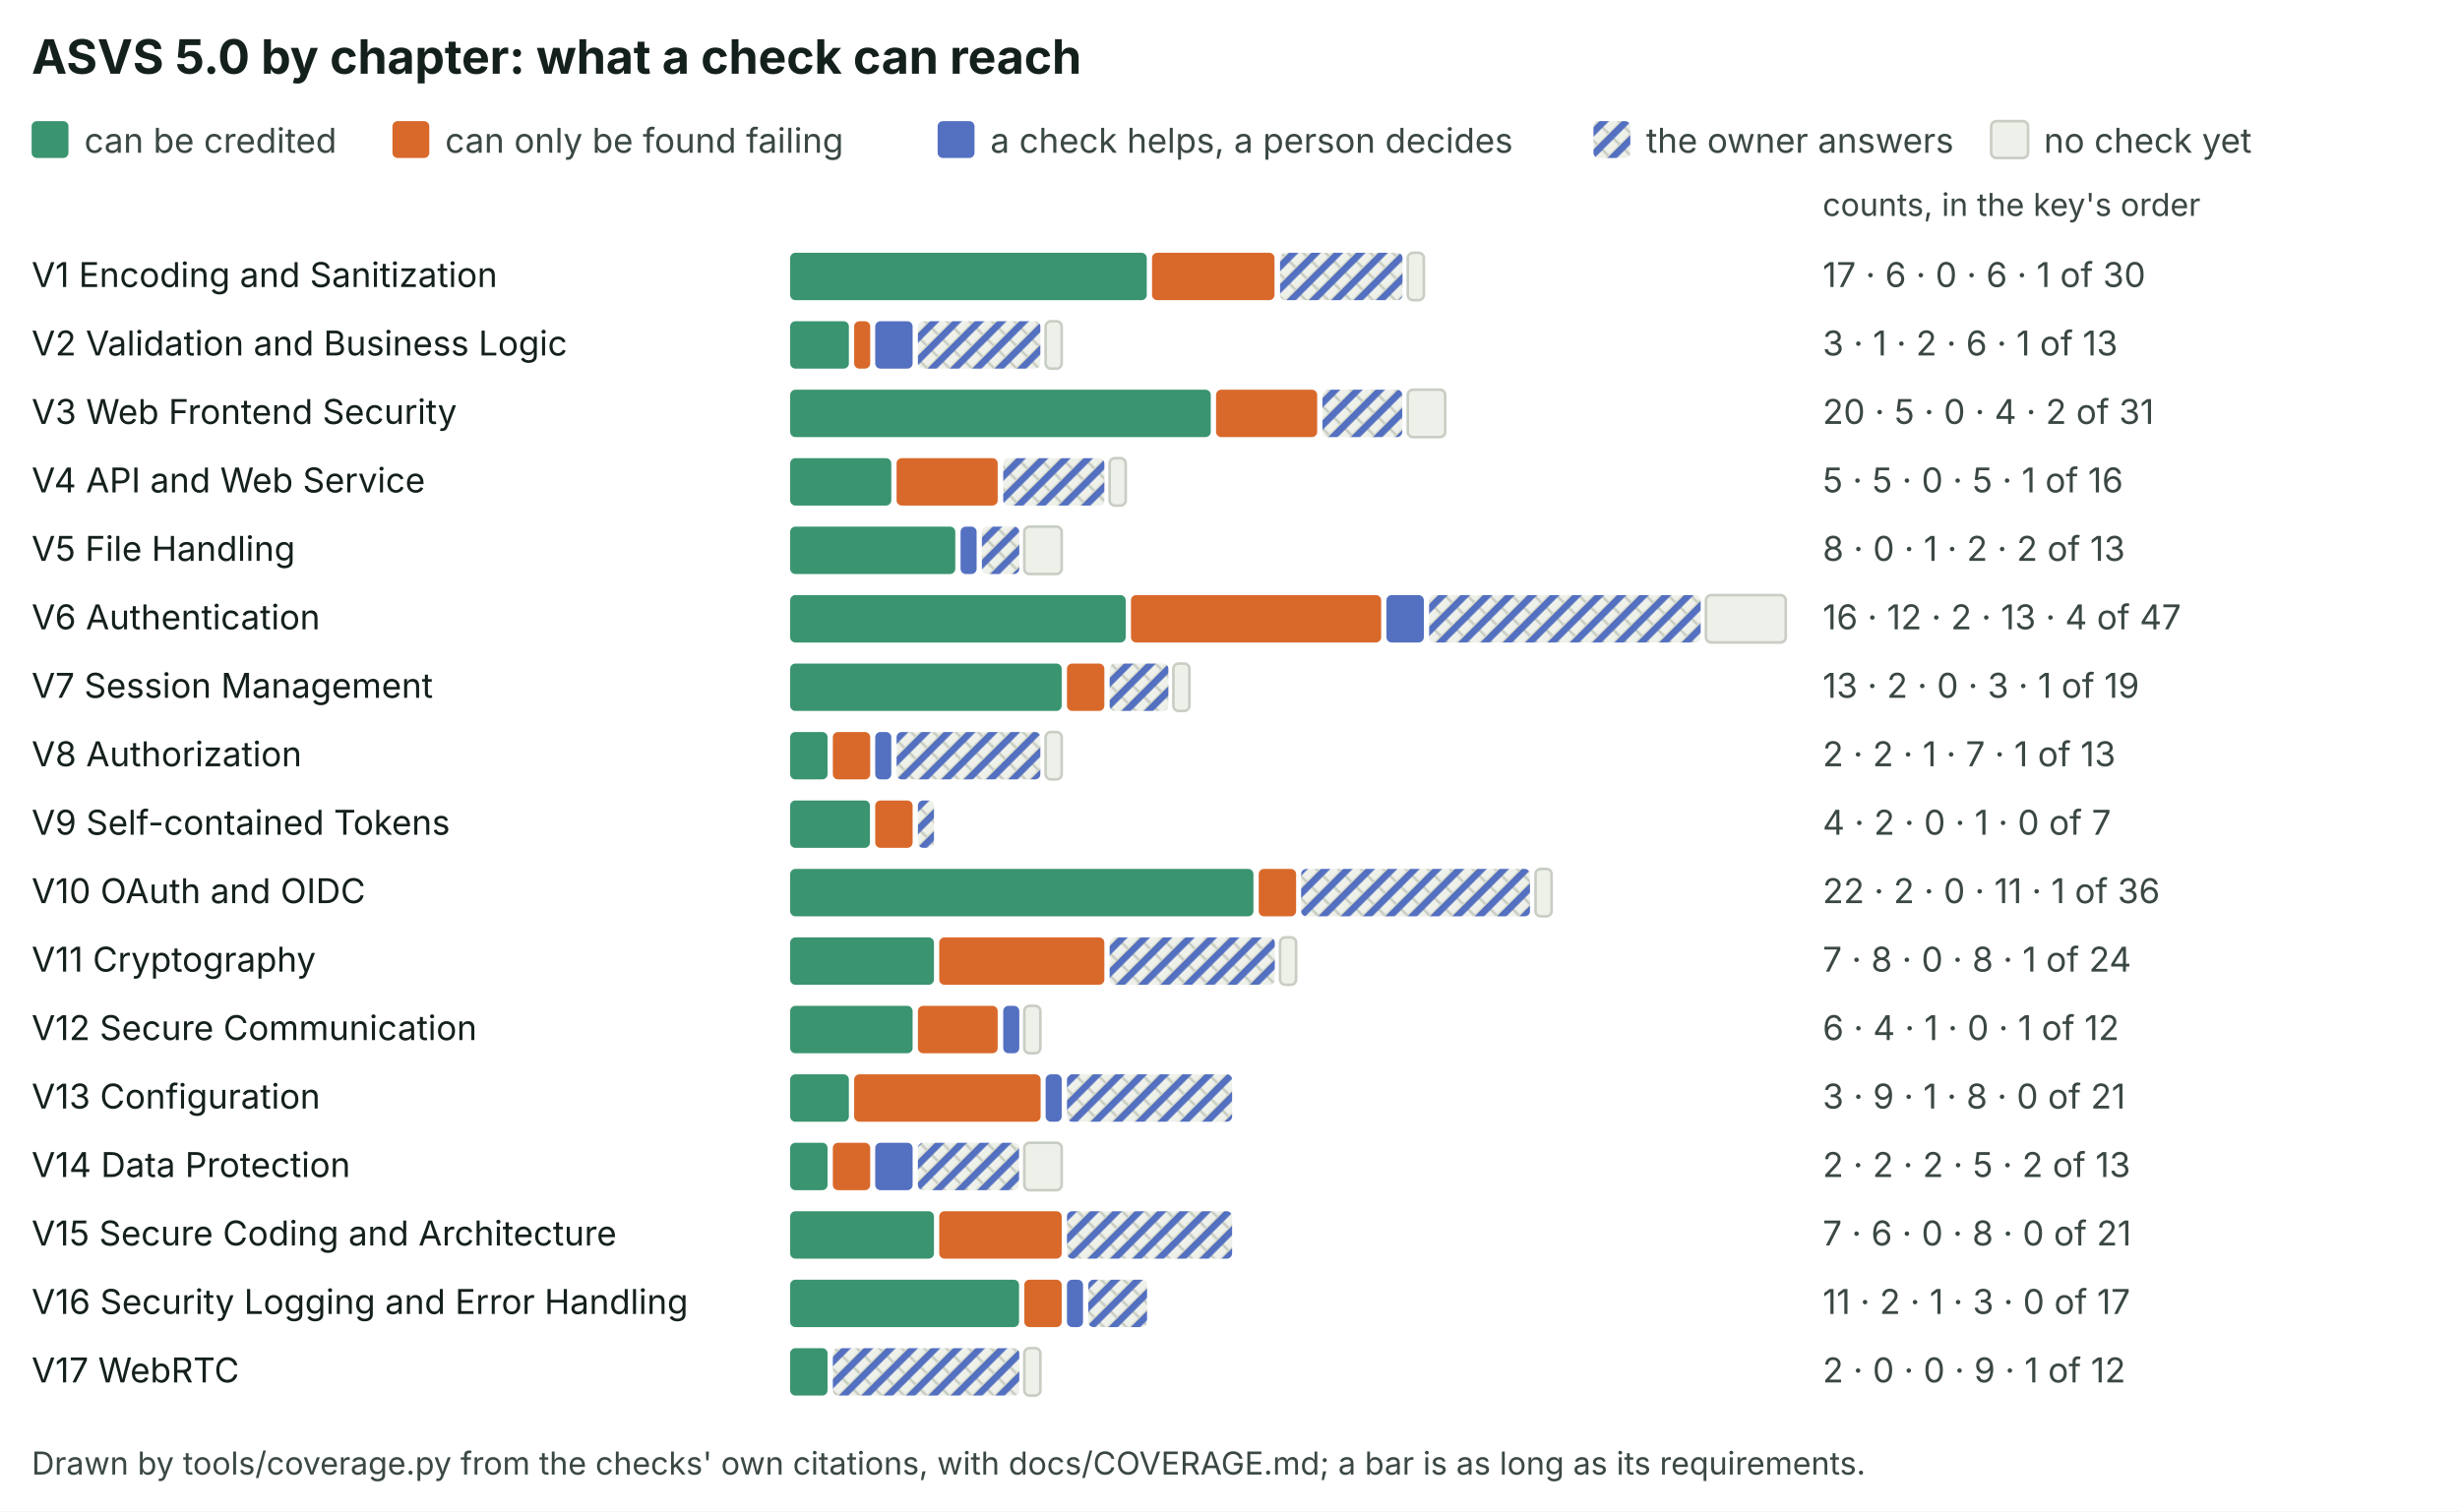
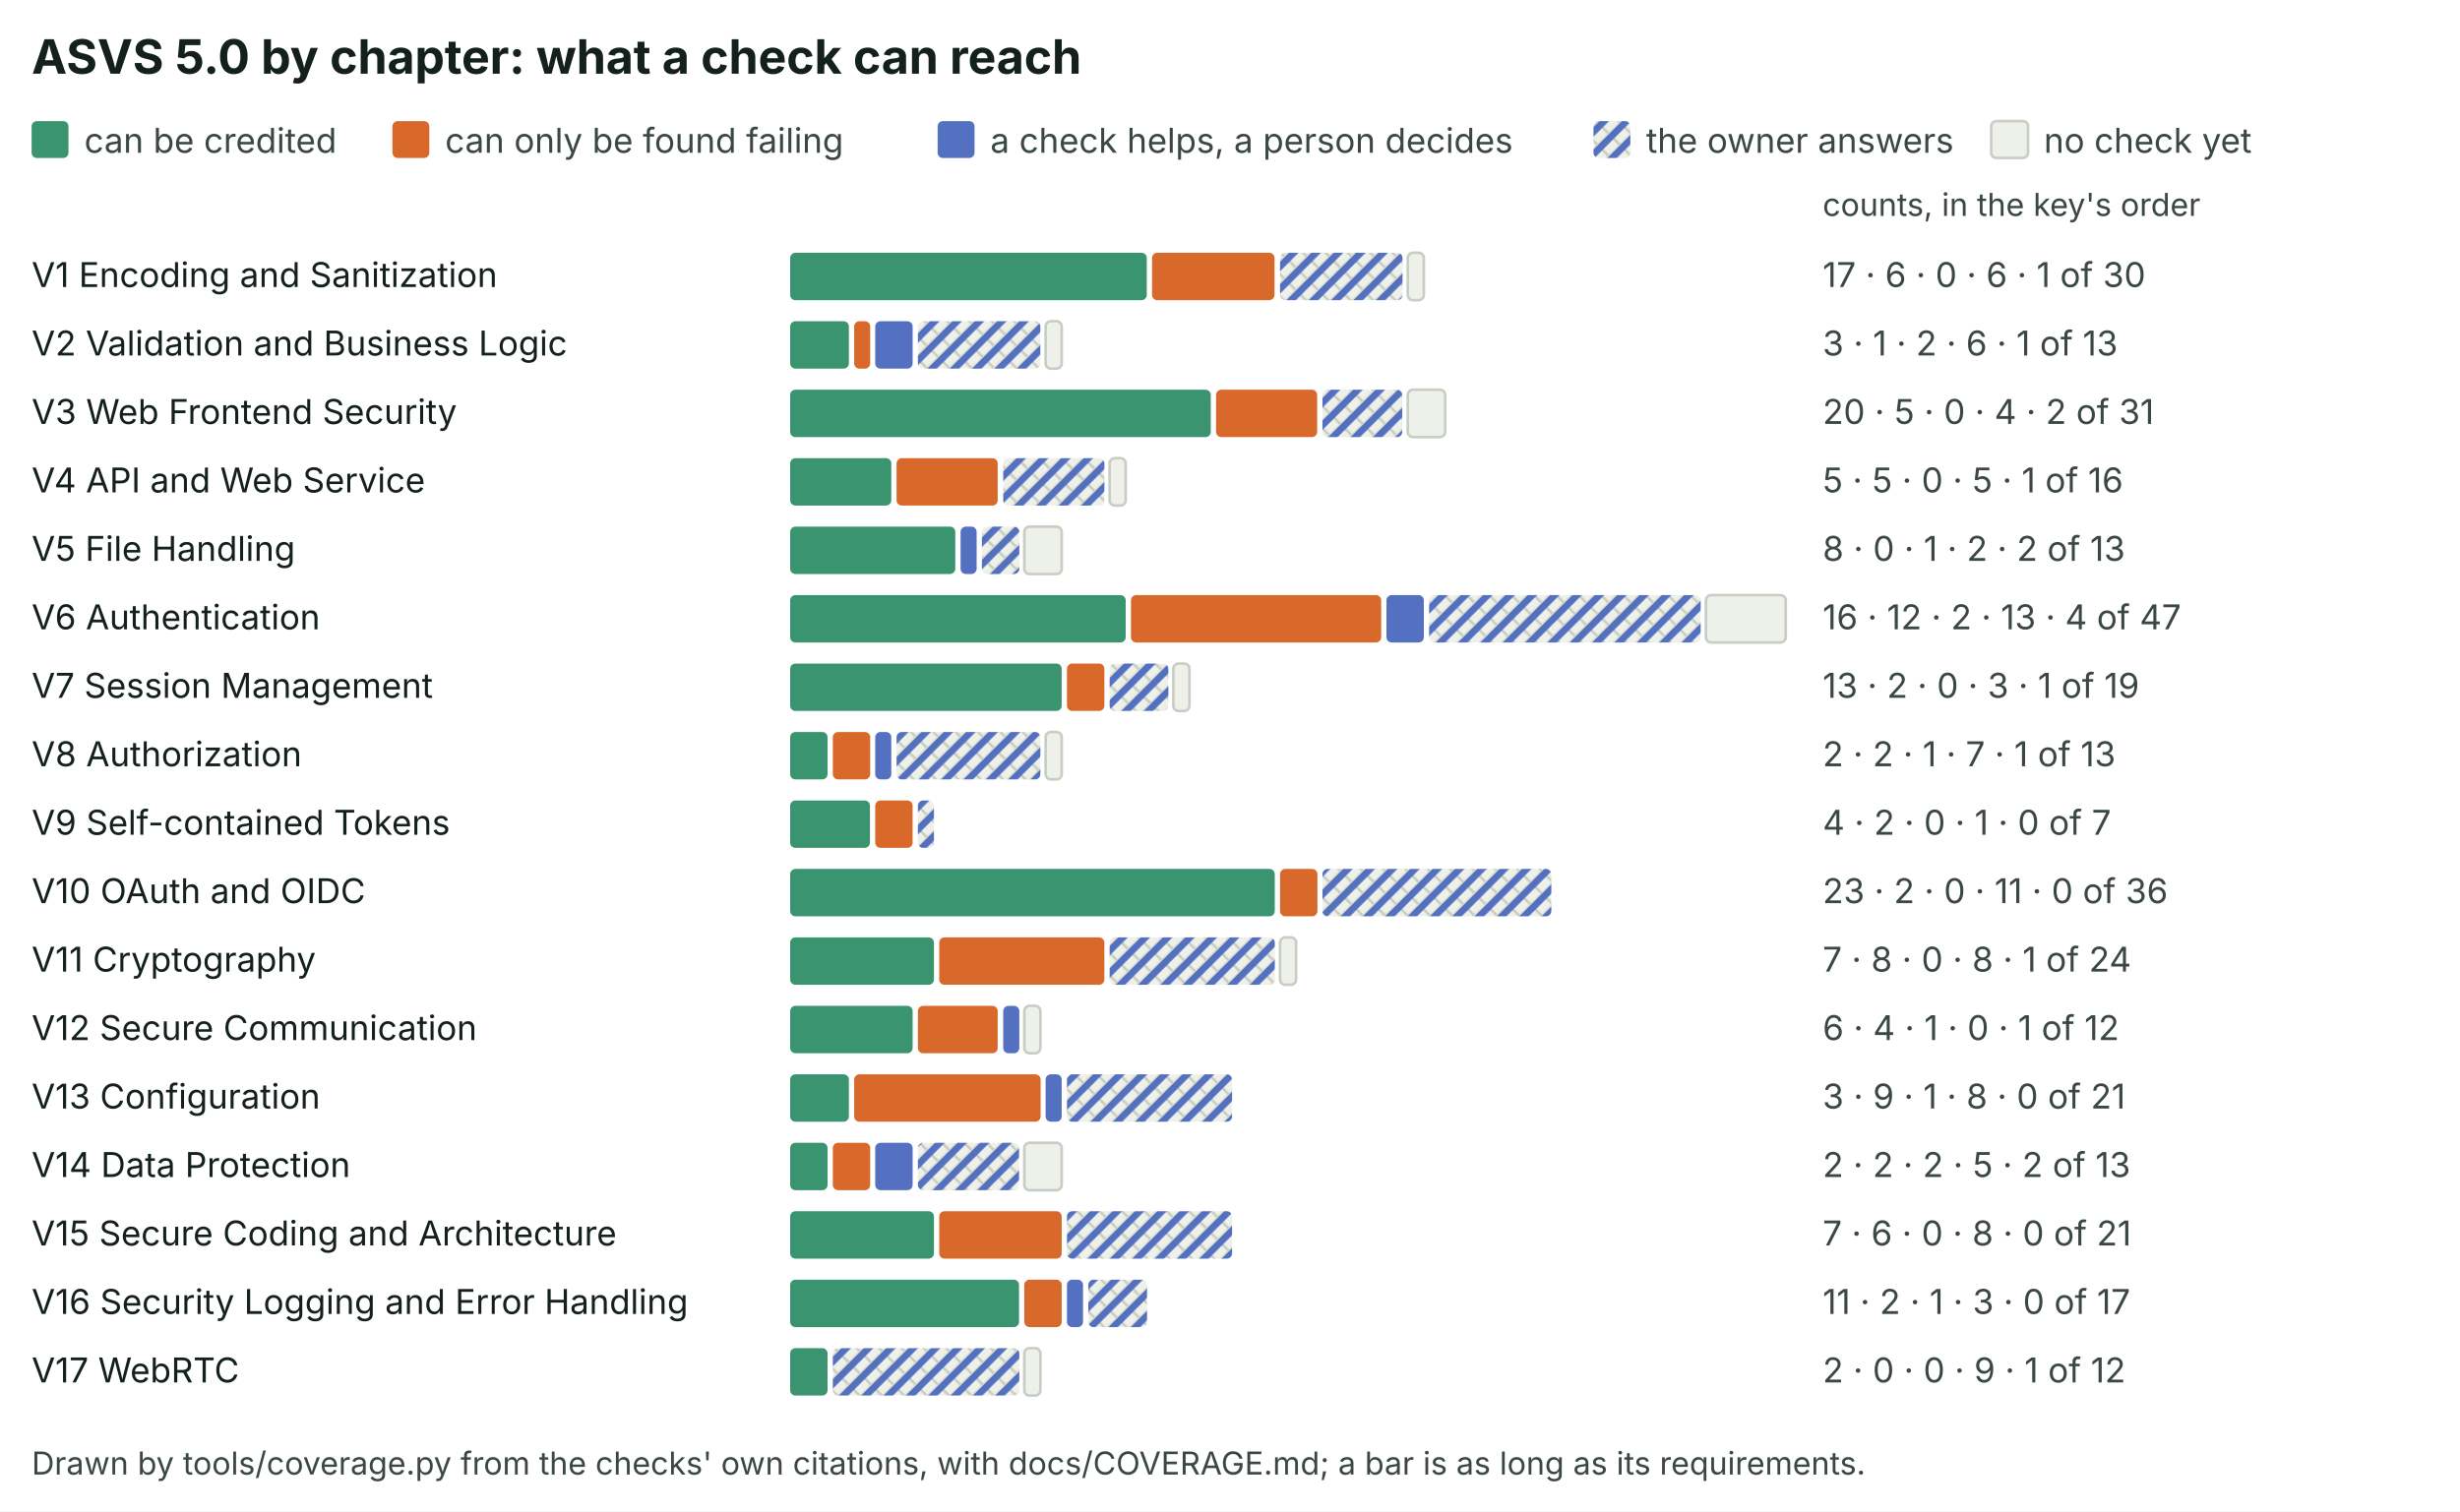
<svg xmlns="http://www.w3.org/2000/svg" viewBox="0 0 934 574" width="934" height="574" role="img" aria-labelledby="t d" font-family="Atkinson Hyperlegible, -apple-system, Segoe UI, sans-serif">
  <style>.bg{fill:#FFFFFF}.ink{fill:#14201C}.soft{fill:#3B4842}.none{fill:#EEF0EA;stroke:#C9CEC4}@media (prefers-color-scheme: dark){.bg{fill:#14201C}.ink{fill:#F3F4EF}.soft{fill:#C9CEC4}.none{fill:#182A23;stroke:#3B4842}}</style>
  <defs>
    <pattern id="owner" width="6" height="6" patternUnits="userSpaceOnUse" patternTransform="rotate(45)">
      <rect class="none" width="6" height="6" />
      <rect width="2.5" height="6" fill="#5470C0" />
    </pattern>
  </defs>
  <rect class="bg" width="934" height="574" />
  <text class="ink" x="12" y="28" font-size="18" font-weight="700">ASVS 5.0 by chapter: what a check can reach</text>
  <rect fill="#3A9470" x="12" y="46" width="14" height="14" rx="2" />
  <text class="soft" x="32" y="58" font-size="13">can be credited</text>
  <rect fill="#D9692B" x="149" y="46" width="14" height="14" rx="2" />
  <text class="soft" x="169" y="58" font-size="13">can only be found failing</text>
  <rect fill="#5470C0" x="356" y="46" width="14" height="14" rx="2" />
  <text class="soft" x="376" y="58" font-size="13">a check helps, a person decides</text>
  <rect fill="url(#owner)" x="605" y="46" width="14" height="14" rx="2" />
  <text class="soft" x="625" y="58" font-size="13">the owner answers</text>
  <rect class="none" x="756" y="46" width="14" height="14" rx="2" />
  <text class="soft" x="776" y="58" font-size="13">no check yet</text>
  <text class="soft" x="692" y="82" font-size="12">counts, in the key's order</text>
  <text class="ink" x="12" y="109" font-size="13">V1 Encoding and Sanitization</text>
  <rect fill="#3A9470" x="300.0" y="96" width="135.4" height="18" rx="2" />
  <rect fill="#D9692B" x="437.4" y="96" width="46.5" height="18" rx="2" />
  <rect fill="url(#owner)" x="486.0" y="96" width="46.5" height="18" rx="2" />
  <rect class="none" x="534.5" y="96" width="6.1" height="18" rx="2" />
  <text class="soft" x="692" y="109" font-size="13">17 · 6 · 0 · 6 · 1  of 30</text>
  <text class="ink" x="12" y="135" font-size="13">V2 Validation and Business Logic</text>
  <rect fill="#3A9470" x="300.0" y="122" width="22.3" height="18" rx="2" />
  <rect fill="#D9692B" x="324.3" y="122" width="6.1" height="18" rx="2" />
  <rect fill="#5470C0" x="332.3" y="122" width="14.2" height="18" rx="2" />
  <rect fill="url(#owner)" x="348.5" y="122" width="46.5" height="18" rx="2" />
  <rect class="none" x="397.0" y="122" width="6.1" height="18" rx="2" />
  <text class="soft" x="692" y="135" font-size="13">3 · 1 · 2 · 6 · 1  of 13</text>
  <text class="ink" x="12" y="161" font-size="13">V3 Web Frontend Security</text>
  <rect fill="#3A9470" x="300.0" y="148" width="159.7" height="18" rx="2" />
  <rect fill="#D9692B" x="461.7" y="148" width="38.4" height="18" rx="2" />
  <rect fill="url(#owner)" x="502.1" y="148" width="30.3" height="18" rx="2" />
  <rect class="none" x="534.5" y="148" width="14.2" height="18" rx="2" />
  <text class="soft" x="692" y="161" font-size="13">20 · 5 · 0 · 4 · 2  of 31</text>
  <text class="ink" x="12" y="187" font-size="13">V4 API and Web Service</text>
  <rect fill="#3A9470" x="300.0" y="174" width="38.4" height="18" rx="2" />
  <rect fill="#D9692B" x="340.4" y="174" width="38.4" height="18" rx="2" />
  <rect fill="url(#owner)" x="380.9" y="174" width="38.4" height="18" rx="2" />
  <rect class="none" x="421.3" y="174" width="6.1" height="18" rx="2" />
  <text class="soft" x="692" y="187" font-size="13">5 · 5 · 0 · 5 · 1  of 16</text>
  <text class="ink" x="12" y="213" font-size="13">V5 File Handling</text>
  <rect fill="#3A9470" x="300.0" y="200" width="62.7" height="18" rx="2" />
  <rect fill="#5470C0" x="364.7" y="200" width="6.1" height="18" rx="2" />
  <rect fill="url(#owner)" x="372.8" y="200" width="14.2" height="18" rx="2" />
  <rect class="none" x="388.9" y="200" width="14.2" height="18" rx="2" />
  <text class="soft" x="692" y="213" font-size="13">8 · 0 · 1 · 2 · 2  of 13</text>
  <text class="ink" x="12" y="239" font-size="13">V6 Authentication</text>
  <rect fill="#3A9470" x="300.0" y="226" width="127.4" height="18" rx="2" />
  <rect fill="#D9692B" x="429.4" y="226" width="95.0" height="18" rx="2" />
  <rect fill="#5470C0" x="526.4" y="226" width="14.2" height="18" rx="2" />
  <rect fill="url(#owner)" x="542.6" y="226" width="103.1" height="18" rx="2" />
  <rect class="none" x="647.7" y="226" width="30.3" height="18" rx="2" />
  <text class="soft" x="692" y="239" font-size="13">16 · 12 · 2 · 13 · 4  of 47</text>
  <text class="ink" x="12" y="265" font-size="13">V7 Session Management</text>
  <rect fill="#3A9470" x="300.0" y="252" width="103.1" height="18" rx="2" />
  <rect fill="#D9692B" x="405.1" y="252" width="14.2" height="18" rx="2" />
  <rect fill="url(#owner)" x="421.3" y="252" width="22.3" height="18" rx="2" />
  <rect class="none" x="445.5" y="252" width="6.1" height="18" rx="2" />
  <text class="soft" x="692" y="265" font-size="13">13 · 2 · 0 · 3 · 1  of 19</text>
  <text class="ink" x="12" y="291" font-size="13">V8 Authorization</text>
  <rect fill="#3A9470" x="300.0" y="278" width="14.2" height="18" rx="2" />
  <rect fill="#D9692B" x="316.2" y="278" width="14.2" height="18" rx="2" />
  <rect fill="#5470C0" x="332.3" y="278" width="6.1" height="18" rx="2" />
  <rect fill="url(#owner)" x="340.4" y="278" width="54.6" height="18" rx="2" />
  <rect class="none" x="397.0" y="278" width="6.1" height="18" rx="2" />
  <text class="soft" x="692" y="291" font-size="13">2 · 2 · 1 · 7 · 1  of 13</text>
  <text class="ink" x="12" y="317" font-size="13">V9 Self-contained Tokens</text>
  <rect fill="#3A9470" x="300.0" y="304" width="30.3" height="18" rx="2" />
  <rect fill="#D9692B" x="332.3" y="304" width="14.2" height="18" rx="2" />
  <rect fill="url(#owner)" x="348.5" y="304" width="6.1" height="18" rx="2" />
  <text class="soft" x="692" y="317" font-size="13">4 · 2 · 0 · 1 · 0  of 7</text>
  <text class="ink" x="12" y="343" font-size="13">V10 OAuth and OIDC</text>
-   <rect fill="#3A9470" x="300.0" y="330" width="175.9" height="18" rx="2" />
-   <rect fill="#D9692B" x="477.9" y="330" width="14.2" height="18" rx="2" />
-   <rect fill="url(#owner)" x="494.0" y="330" width="86.9" height="18" rx="2" />
-   <rect class="none" x="583.0" y="330" width="6.1" height="18" rx="2" />
-   <text class="soft" x="692" y="343" font-size="13">22 · 2 · 0 · 11 · 1  of 36</text>
+   <rect fill="#3A9470" x="300.0" y="330" width="184.0" height="18" rx="2" />
+   <rect fill="#D9692B" x="486.0" y="330" width="14.2" height="18" rx="2" />
+   <rect fill="url(#owner)" x="502.1" y="330" width="86.9" height="18" rx="2" />
+   <text class="soft" x="692" y="343" font-size="13">23 · 2 · 0 · 11 · 0  of 36</text>
  <text class="ink" x="12" y="369" font-size="13">V11 Cryptography</text>
  <rect fill="#3A9470" x="300.0" y="356" width="54.6" height="18" rx="2" />
  <rect fill="#D9692B" x="356.6" y="356" width="62.7" height="18" rx="2" />
  <rect fill="url(#owner)" x="421.3" y="356" width="62.7" height="18" rx="2" />
  <rect class="none" x="486.0" y="356" width="6.1" height="18" rx="2" />
  <text class="soft" x="692" y="369" font-size="13">7 · 8 · 0 · 8 · 1  of 24</text>
  <text class="ink" x="12" y="395" font-size="13">V12 Secure Communication</text>
  <rect fill="#3A9470" x="300.0" y="382" width="46.5" height="18" rx="2" />
  <rect fill="#D9692B" x="348.5" y="382" width="30.3" height="18" rx="2" />
  <rect fill="#5470C0" x="380.9" y="382" width="6.1" height="18" rx="2" />
  <rect class="none" x="388.9" y="382" width="6.1" height="18" rx="2" />
  <text class="soft" x="692" y="395" font-size="13">6 · 4 · 1 · 0 · 1  of 12</text>
  <text class="ink" x="12" y="421" font-size="13">V13 Configuration</text>
  <rect fill="#3A9470" x="300.0" y="408" width="22.3" height="18" rx="2" />
  <rect fill="#D9692B" x="324.3" y="408" width="70.8" height="18" rx="2" />
  <rect fill="#5470C0" x="397.0" y="408" width="6.1" height="18" rx="2" />
  <rect fill="url(#owner)" x="405.1" y="408" width="62.7" height="18" rx="2" />
  <text class="soft" x="692" y="421" font-size="13">3 · 9 · 1 · 8 · 0  of 21</text>
  <text class="ink" x="12" y="447" font-size="13">V14 Data Protection</text>
  <rect fill="#3A9470" x="300.0" y="434" width="14.2" height="18" rx="2" />
  <rect fill="#D9692B" x="316.2" y="434" width="14.2" height="18" rx="2" />
  <rect fill="#5470C0" x="332.3" y="434" width="14.2" height="18" rx="2" />
  <rect fill="url(#owner)" x="348.5" y="434" width="38.4" height="18" rx="2" />
  <rect class="none" x="388.9" y="434" width="14.2" height="18" rx="2" />
  <text class="soft" x="692" y="447" font-size="13">2 · 2 · 2 · 5 · 2  of 13</text>
  <text class="ink" x="12" y="473" font-size="13">V15 Secure Coding and Architecture</text>
  <rect fill="#3A9470" x="300.0" y="460" width="54.6" height="18" rx="2" />
  <rect fill="#D9692B" x="356.6" y="460" width="46.5" height="18" rx="2" />
  <rect fill="url(#owner)" x="405.1" y="460" width="62.7" height="18" rx="2" />
  <text class="soft" x="692" y="473" font-size="13">7 · 6 · 0 · 8 · 0  of 21</text>
  <text class="ink" x="12" y="499" font-size="13">V16 Security Logging and Error Handling</text>
  <rect fill="#3A9470" x="300.0" y="486" width="86.9" height="18" rx="2" />
  <rect fill="#D9692B" x="388.9" y="486" width="14.2" height="18" rx="2" />
  <rect fill="#5470C0" x="405.1" y="486" width="6.1" height="18" rx="2" />
  <rect fill="url(#owner)" x="413.2" y="486" width="22.3" height="18" rx="2" />
  <text class="soft" x="692" y="499" font-size="13">11 · 2 · 1 · 3 · 0  of 17</text>
  <text class="ink" x="12" y="525" font-size="13">V17 WebRTC</text>
  <rect fill="#3A9470" x="300.0" y="512" width="14.2" height="18" rx="2" />
  <rect fill="url(#owner)" x="316.2" y="512" width="70.8" height="18" rx="2" />
  <rect class="none" x="388.9" y="512" width="6.1" height="18" rx="2" />
  <text class="soft" x="692" y="525" font-size="13">2 · 0 · 0 · 9 · 1  of 12</text>
  <text class="soft" x="12" y="560" font-size="12">Drawn by tools/coverage.py from the checks' own citations, with docs/COVERAGE.md; a bar is as long as its requirements.</text>
</svg>
